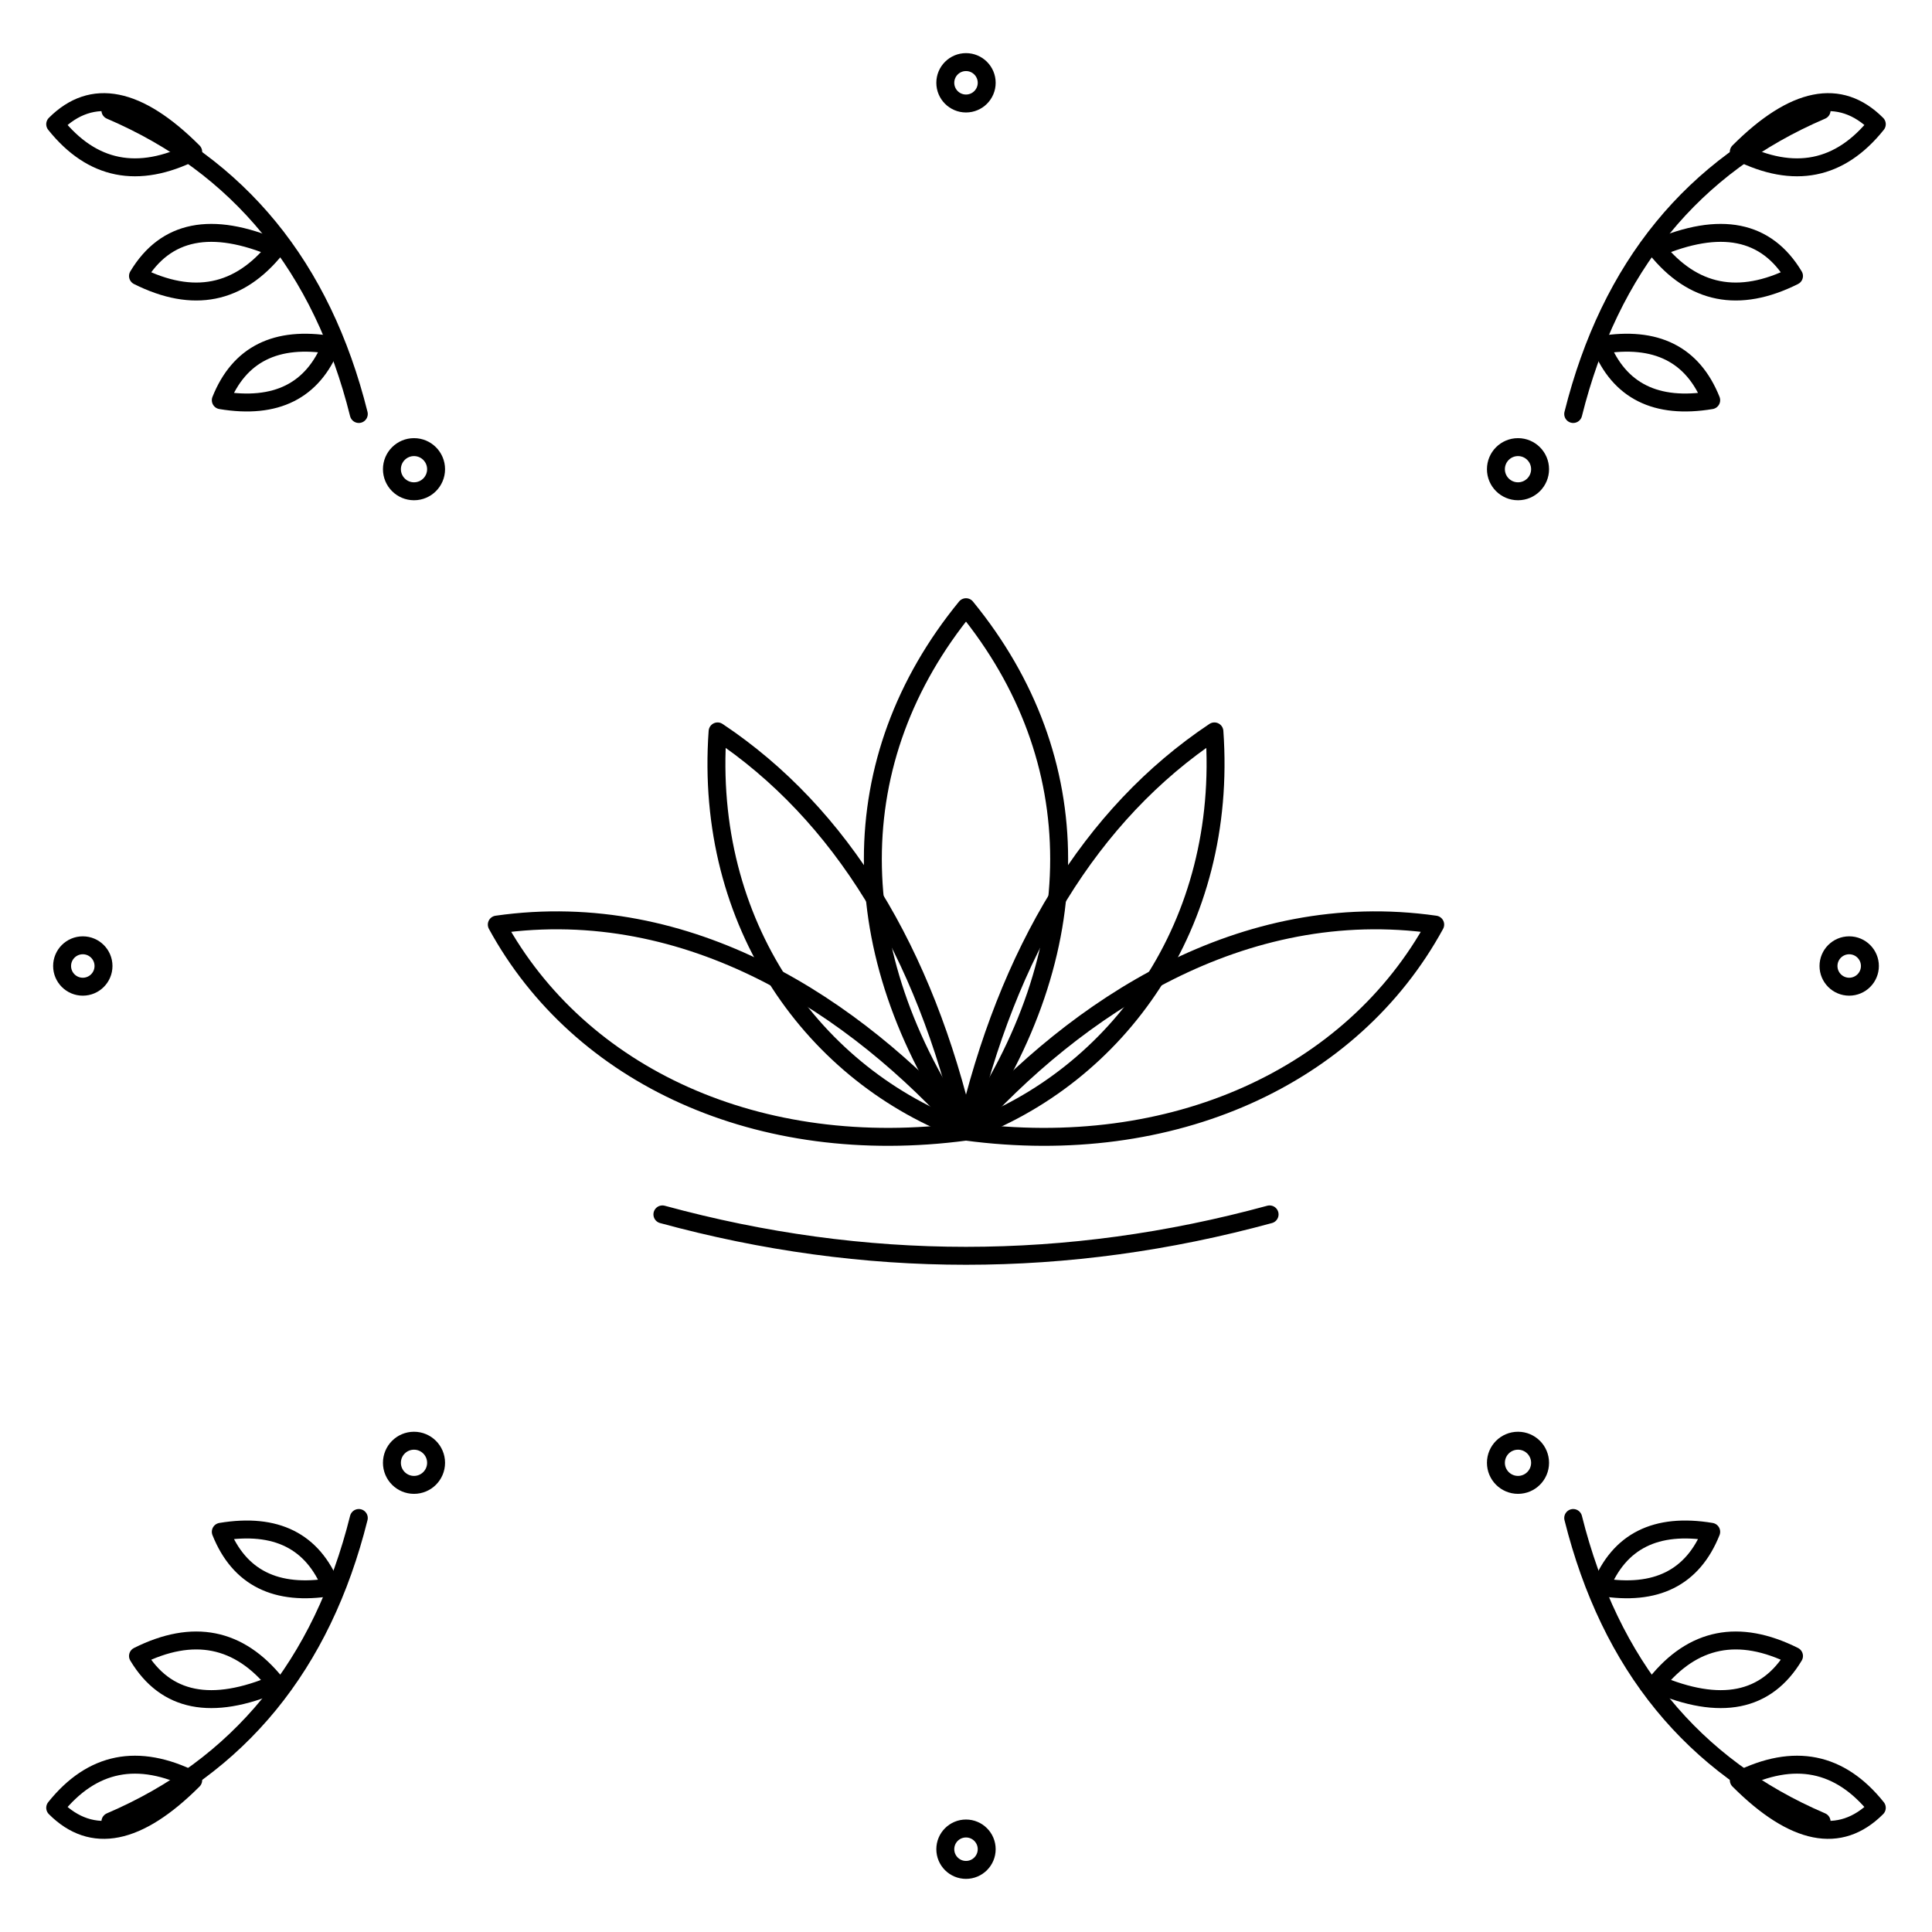
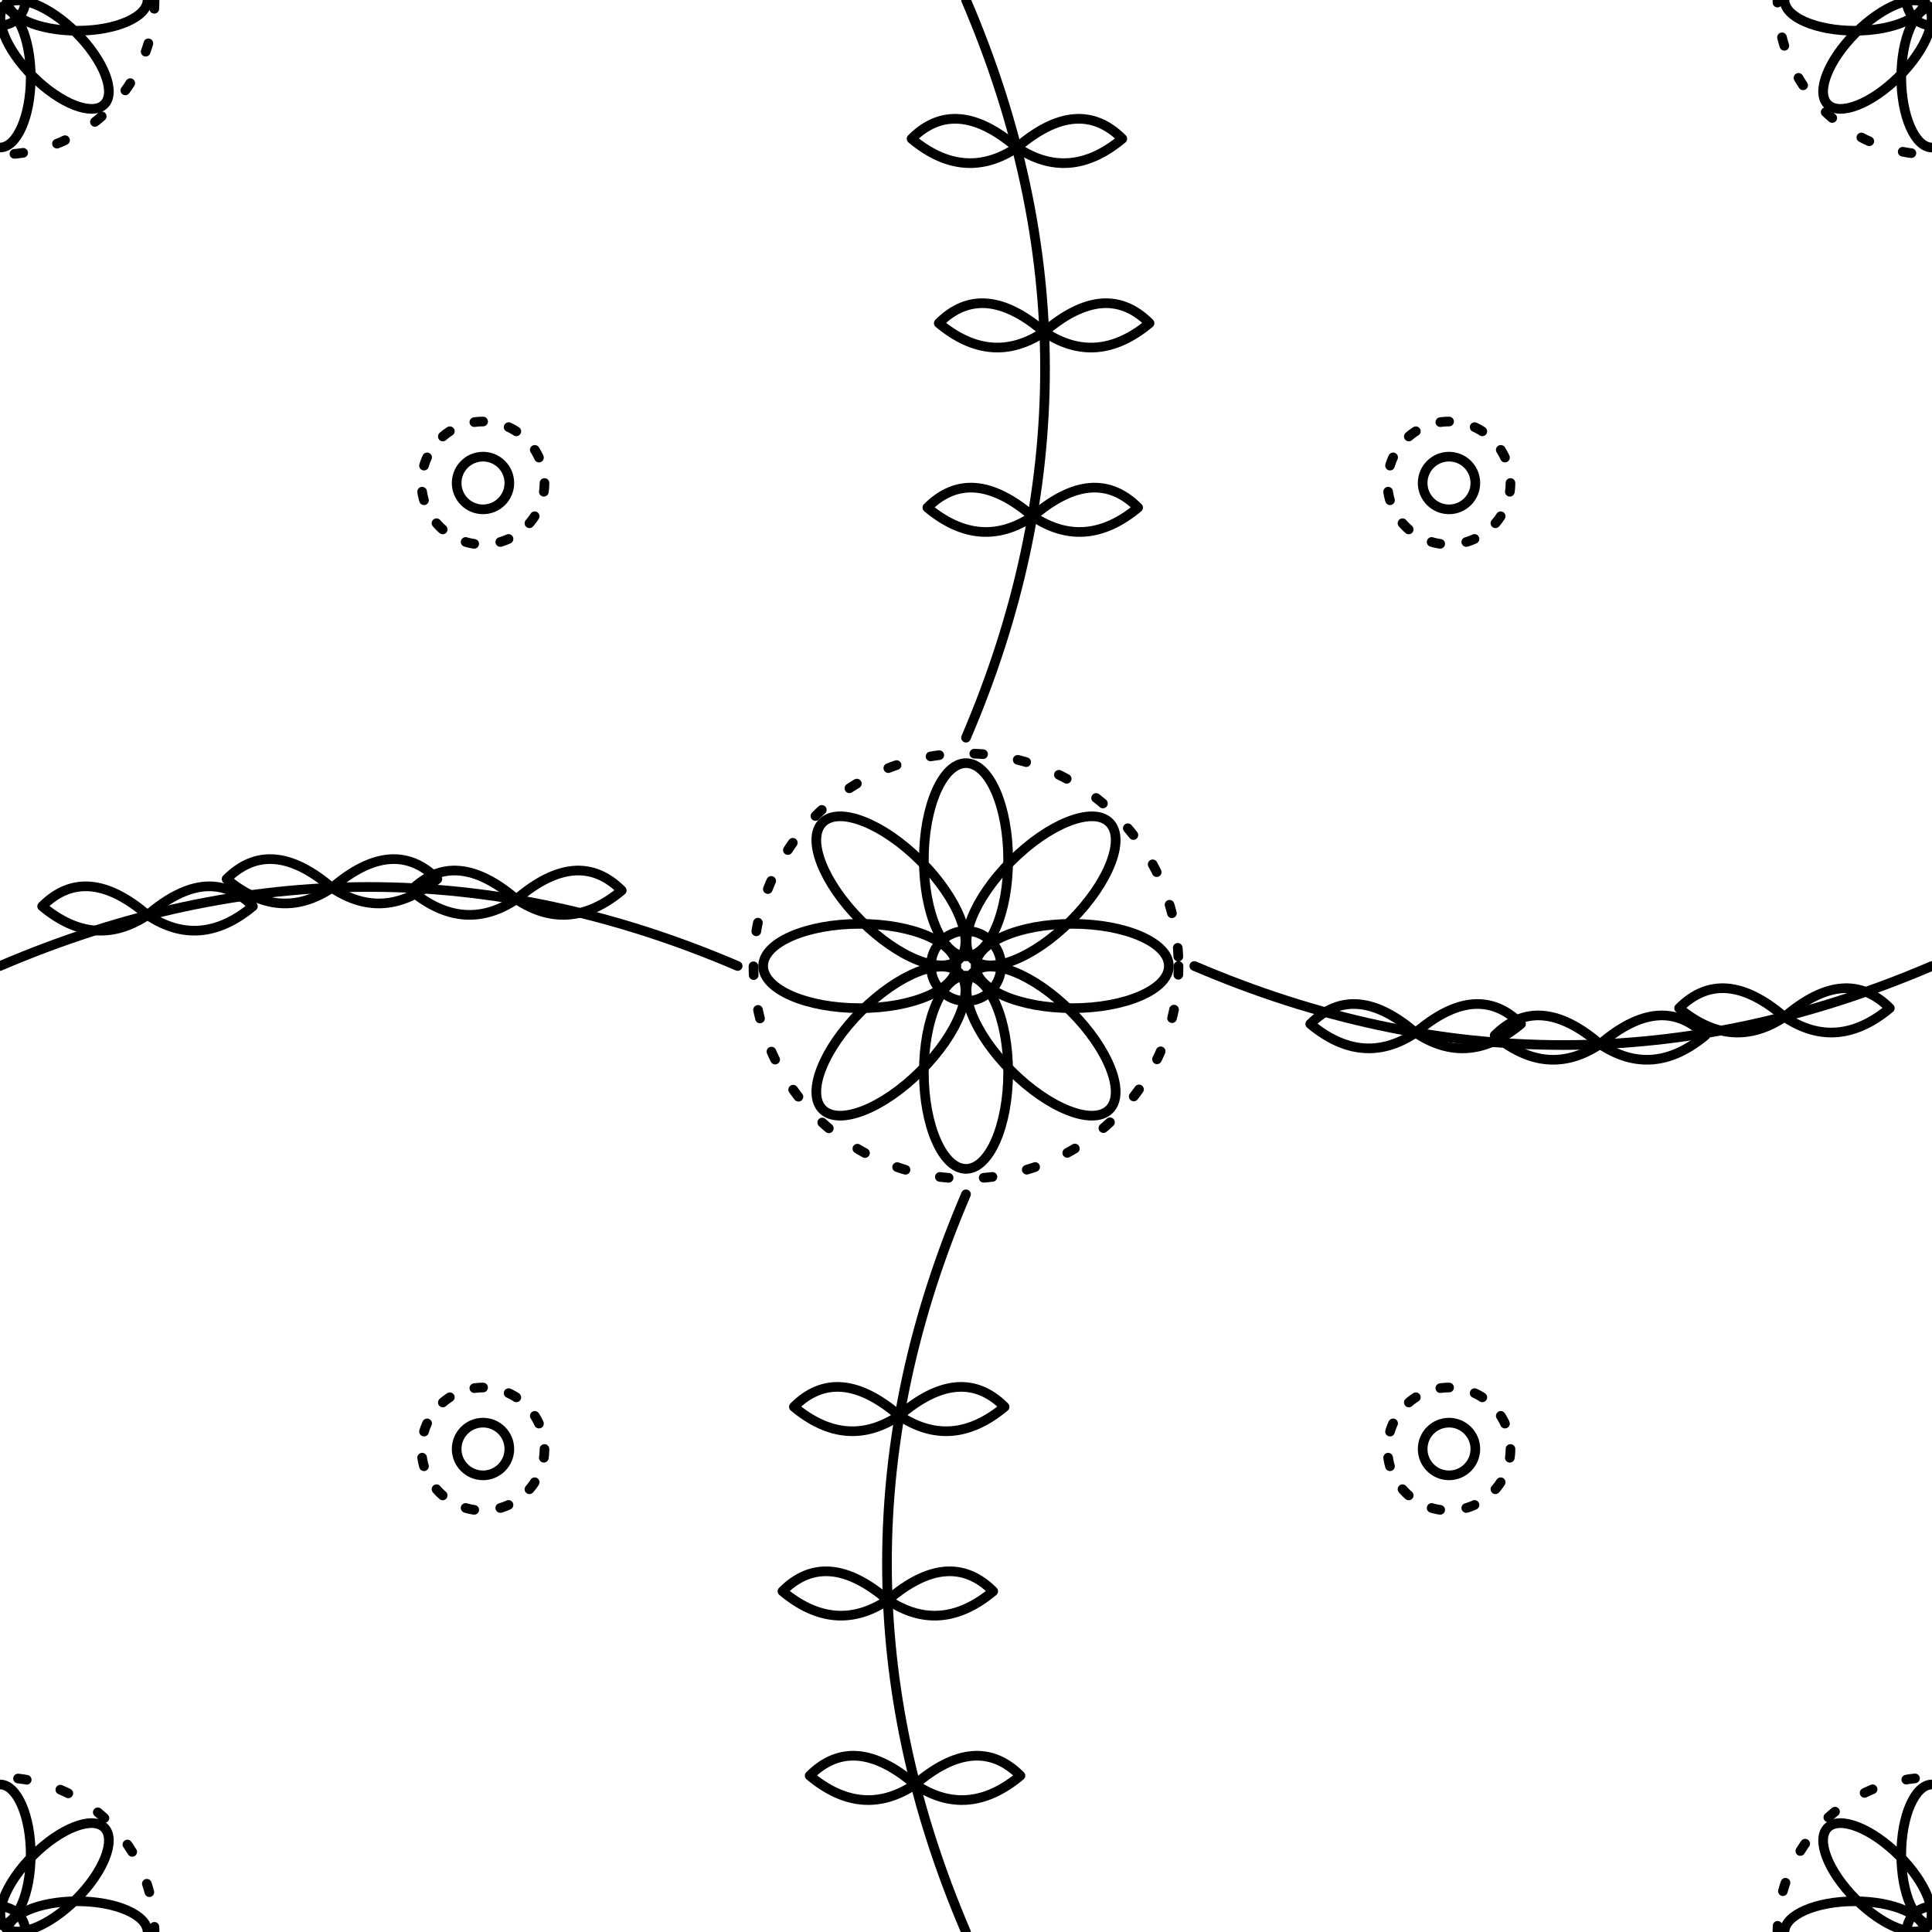
- <svg xmlns="http://www.w3.org/2000/svg" width="140" height="140" viewBox="0 0 140 140" fill="none" stroke="#000" stroke-width="1.3" stroke-linejoin="round" stroke-linecap="round">
-   <g transform="translate(70 70)">
-     <path d="M0 -26C9 -15 9 -1 0 12C-9 -1 -9 -15 0 -26Z" />
-     <path d="M0 12C-11 8 -19 -3 -18 -17C-9 -11 -3 -1 0 12Z" />
-     <path d="M0 12C11 8 19 -3 18 -17C9 -11 3 -1 0 12Z" />
-     <path d="M0 12C-15 14 -28 8 -34 -3C-20 -5 -8 3 0 12Z" />
-     <path d="M0 12C15 14 28 8 34 -3C20 -5 8 3 0 12Z" />
-     <path d="M-22 18Q0 24 22 18" />
-   </g>
-   <g id="s">
-     <path d="M8 8Q22 14 26 30" />
-     <path d="M14 11q-6 -6 -10 -2q4 5 10 2z" />
-     <path d="M20 18q-7 -3 -10 2q6 3 10 -2z" />
-     <path d="M24 25q-6 -1 -8 4q6 1 8 -4z" />
-     <circle cx="30" cy="34" r="1.6" />
-   </g>
-   <use href="#s" transform="translate(140 0) scale(-1 1)" />
-   <use href="#s" transform="translate(0 140) scale(1 -1)" />
-   <use href="#s" transform="translate(140 140) scale(-1 -1)" />
-   <circle cx="70" cy="6" r="1.5" />
-   <circle cx="70" cy="134" r="1.5" />
-   <circle cx="6" cy="70" r="1.5" />
-   <circle cx="134" cy="70" r="1.5" />
+ <svg xmlns="http://www.w3.org/2000/svg" width="220" height="220" viewBox="0 0 220 220" fill="none" stroke="#000" stroke-width="1.1" stroke-linecap="round" stroke-linejoin="round">
+   <ellipse cx="110" cy="97.9" rx="4.8" ry="11.0" transform="rotate(0 110 110)" />
+   <ellipse cx="110" cy="97.9" rx="4.8" ry="11.0" transform="rotate(45 110 110)" />
+   <ellipse cx="110" cy="97.9" rx="4.8" ry="11.0" transform="rotate(90 110 110)" />
+   <ellipse cx="110" cy="97.9" rx="4.8" ry="11.0" transform="rotate(135 110 110)" />
+   <ellipse cx="110" cy="97.9" rx="4.8" ry="11.0" transform="rotate(180 110 110)" />
+   <ellipse cx="110" cy="97.9" rx="4.8" ry="11.0" transform="rotate(225 110 110)" />
+   <ellipse cx="110" cy="97.9" rx="4.8" ry="11.0" transform="rotate(270 110 110)" />
+   <ellipse cx="110" cy="97.9" rx="4.8" ry="11.0" transform="rotate(315 110 110)" />
+   <circle cx="110" cy="110" r="4.0" />
+   <circle cx="110" cy="110" r="24.2" stroke-dasharray="1 4" />
+   <ellipse cx="0" cy="-8.8" rx="3.5" ry="8.0" transform="rotate(0 0 0)" />
+   <ellipse cx="0" cy="-8.8" rx="3.5" ry="8.0" transform="rotate(45 0 0)" />
+   <ellipse cx="0" cy="-8.8" rx="3.5" ry="8.0" transform="rotate(90 0 0)" />
+   <ellipse cx="0" cy="-8.8" rx="3.5" ry="8.0" transform="rotate(135 0 0)" />
+   <ellipse cx="0" cy="-8.8" rx="3.5" ry="8.0" transform="rotate(180 0 0)" />
+   <ellipse cx="0" cy="-8.8" rx="3.5" ry="8.0" transform="rotate(225 0 0)" />
+   <ellipse cx="0" cy="-8.8" rx="3.5" ry="8.0" transform="rotate(270 0 0)" />
+   <ellipse cx="0" cy="-8.8" rx="3.5" ry="8.0" transform="rotate(315 0 0)" />
+   <circle cx="0" cy="0" r="2.9" />
+   <circle cx="0" cy="0" r="17.6" stroke-dasharray="1 4" />
+   <ellipse cx="220" cy="-8.8" rx="3.5" ry="8.0" transform="rotate(0 220 0)" />
+   <ellipse cx="220" cy="-8.8" rx="3.5" ry="8.0" transform="rotate(45 220 0)" />
+   <ellipse cx="220" cy="-8.8" rx="3.5" ry="8.0" transform="rotate(90 220 0)" />
+   <ellipse cx="220" cy="-8.8" rx="3.5" ry="8.0" transform="rotate(135 220 0)" />
+   <ellipse cx="220" cy="-8.8" rx="3.5" ry="8.0" transform="rotate(180 220 0)" />
+   <ellipse cx="220" cy="-8.8" rx="3.5" ry="8.0" transform="rotate(225 220 0)" />
+   <ellipse cx="220" cy="-8.8" rx="3.5" ry="8.0" transform="rotate(270 220 0)" />
+   <ellipse cx="220" cy="-8.8" rx="3.5" ry="8.0" transform="rotate(315 220 0)" />
+   <circle cx="220" cy="0" r="2.9" />
+   <circle cx="220" cy="0" r="17.6" stroke-dasharray="1 4" />
+   <ellipse cx="0" cy="211.2" rx="3.5" ry="8.0" transform="rotate(0 0 220)" />
+   <ellipse cx="0" cy="211.2" rx="3.5" ry="8.0" transform="rotate(45 0 220)" />
+   <ellipse cx="0" cy="211.2" rx="3.5" ry="8.0" transform="rotate(90 0 220)" />
+   <ellipse cx="0" cy="211.2" rx="3.5" ry="8.0" transform="rotate(135 0 220)" />
+   <ellipse cx="0" cy="211.2" rx="3.5" ry="8.0" transform="rotate(180 0 220)" />
+   <ellipse cx="0" cy="211.2" rx="3.5" ry="8.0" transform="rotate(225 0 220)" />
+   <ellipse cx="0" cy="211.2" rx="3.5" ry="8.0" transform="rotate(270 0 220)" />
+   <ellipse cx="0" cy="211.2" rx="3.5" ry="8.0" transform="rotate(315 0 220)" />
+   <circle cx="0" cy="220" r="2.9" />
+   <circle cx="0" cy="220" r="17.6" stroke-dasharray="1 4" />
+   <ellipse cx="220" cy="211.2" rx="3.5" ry="8.0" transform="rotate(0 220 220)" />
+   <ellipse cx="220" cy="211.2" rx="3.5" ry="8.0" transform="rotate(45 220 220)" />
+   <ellipse cx="220" cy="211.2" rx="3.5" ry="8.0" transform="rotate(90 220 220)" />
+   <ellipse cx="220" cy="211.2" rx="3.5" ry="8.0" transform="rotate(135 220 220)" />
+   <ellipse cx="220" cy="211.2" rx="3.5" ry="8.0" transform="rotate(180 220 220)" />
+   <ellipse cx="220" cy="211.2" rx="3.5" ry="8.0" transform="rotate(225 220 220)" />
+   <ellipse cx="220" cy="211.2" rx="3.5" ry="8.0" transform="rotate(270 220 220)" />
+   <ellipse cx="220" cy="211.2" rx="3.5" ry="8.0" transform="rotate(315 220 220)" />
+   <circle cx="220" cy="220" r="2.9" />
+   <circle cx="220" cy="220" r="17.6" stroke-dasharray="1 4" />
+   <path d="M110 84Q128.0 42.0 110 0" />
+   <path d="M117.6 58.8q-7 -6 -12 -1q6 5 12 1z" />
+   <path d="M117.6 58.8q7 -6 12 -1q-6 5 -12 1z" />
+   <path d="M118.9 37.8q-7 -6 -12 -1q6 5 12 1z" />
+   <path d="M118.9 37.8q7 -6 12 -1q-6 5 -12 1z" />
+   <path d="M115.8 16.8q-7 -6 -12 -1q6 5 12 1z" />
+   <path d="M115.8 16.8q7 -6 12 -1q-6 5 -12 1z" />
+   <path d="M110 136Q92.0 178.0 110 220" />
+   <path d="M102.4 161.2q-7 -6 -12 -1q6 5 12 1z" />
+   <path d="M102.4 161.2q7 -6 12 -1q-6 5 -12 1z" />
+   <path d="M101.1 182.2q-7 -6 -12 -1q6 5 12 1z" />
+   <path d="M101.1 182.2q7 -6 12 -1q-6 5 -12 1z" />
+   <path d="M104.2 203.2q-7 -6 -12 -1q6 5 12 1z" />
+   <path d="M104.2 203.2q7 -6 12 -1q-6 5 -12 1z" />
+   <path d="M84 110Q42.0 92.0 0 110" />
+   <path d="M58.8 102.4q-7 -6 -12 -1q6 5 12 1z" />
+   <path d="M58.8 102.4q7 -6 12 -1q-6 5 -12 1z" />
+   <path d="M37.8 101.1q-7 -6 -12 -1q6 5 12 1z" />
+   <path d="M37.8 101.1q7 -6 12 -1q-6 5 -12 1z" />
+   <path d="M16.8 104.2q-7 -6 -12 -1q6 5 12 1z" />
+   <path d="M16.8 104.2q7 -6 12 -1q-6 5 -12 1z" />
+   <path d="M136 110Q178.0 128.0 220 110" />
+   <path d="M161.2 117.6q-7 -6 -12 -1q6 5 12 1z" />
+   <path d="M161.2 117.6q7 -6 12 -1q-6 5 -12 1z" />
+   <path d="M182.2 118.9q-7 -6 -12 -1q6 5 12 1z" />
+   <path d="M182.2 118.9q7 -6 12 -1q-6 5 -12 1z" />
+   <path d="M203.2 115.8q-7 -6 -12 -1q6 5 12 1z" />
+   <path d="M203.2 115.8q7 -6 12 -1q-6 5 -12 1z" />
+   <circle cx="55" cy="55" r="3" />
+   <circle cx="55" cy="55" r="7" stroke-dasharray="1 3" />
+   <circle cx="165" cy="55" r="3" />
+   <circle cx="165" cy="55" r="7" stroke-dasharray="1 3" />
+   <circle cx="55" cy="165" r="3" />
+   <circle cx="55" cy="165" r="7" stroke-dasharray="1 3" />
+   <circle cx="165" cy="165" r="3" />
+   <circle cx="165" cy="165" r="7" stroke-dasharray="1 3" />
</svg>
